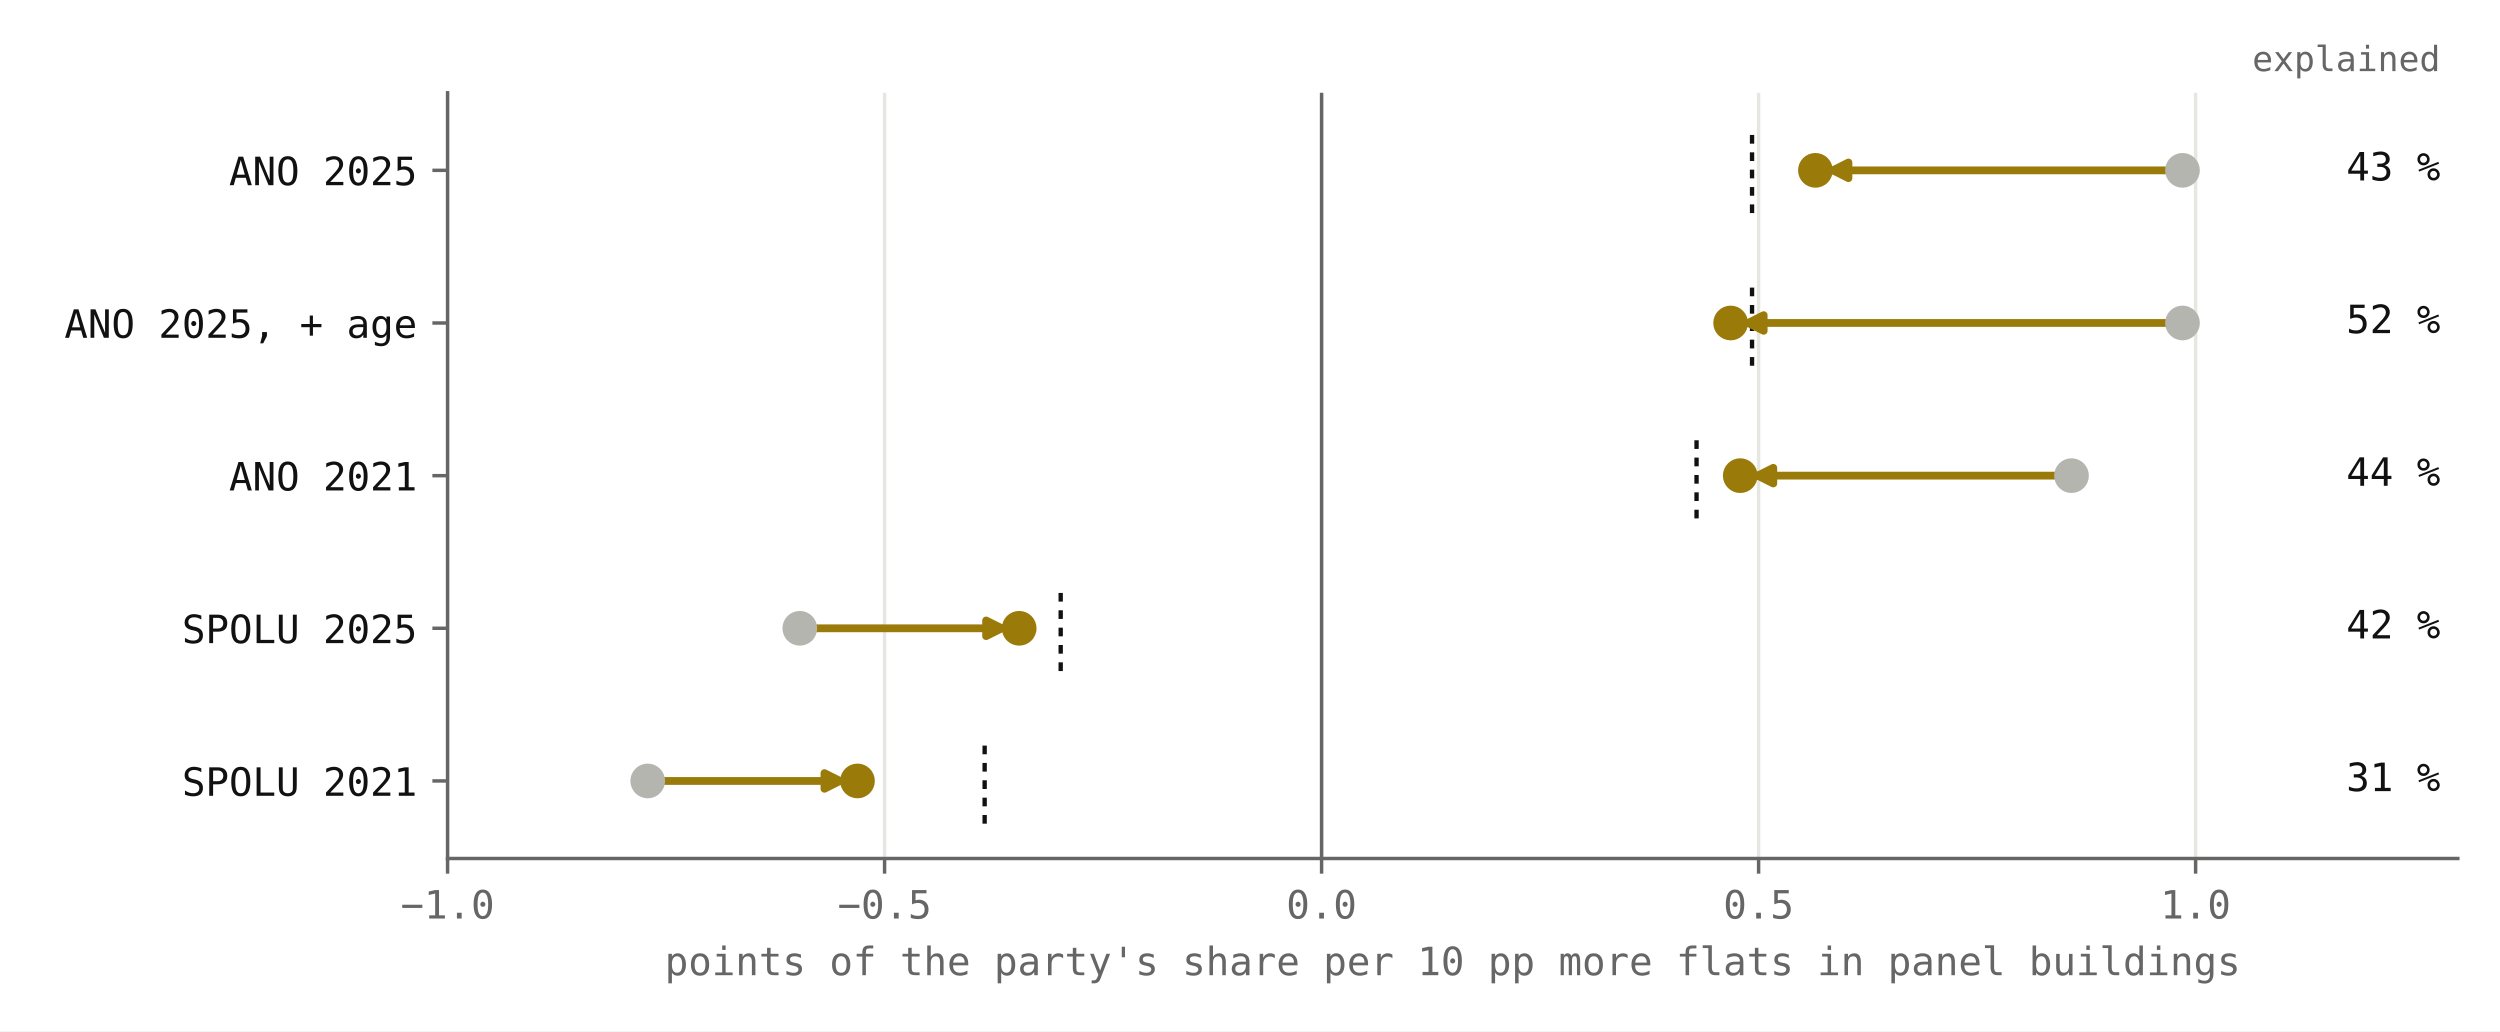
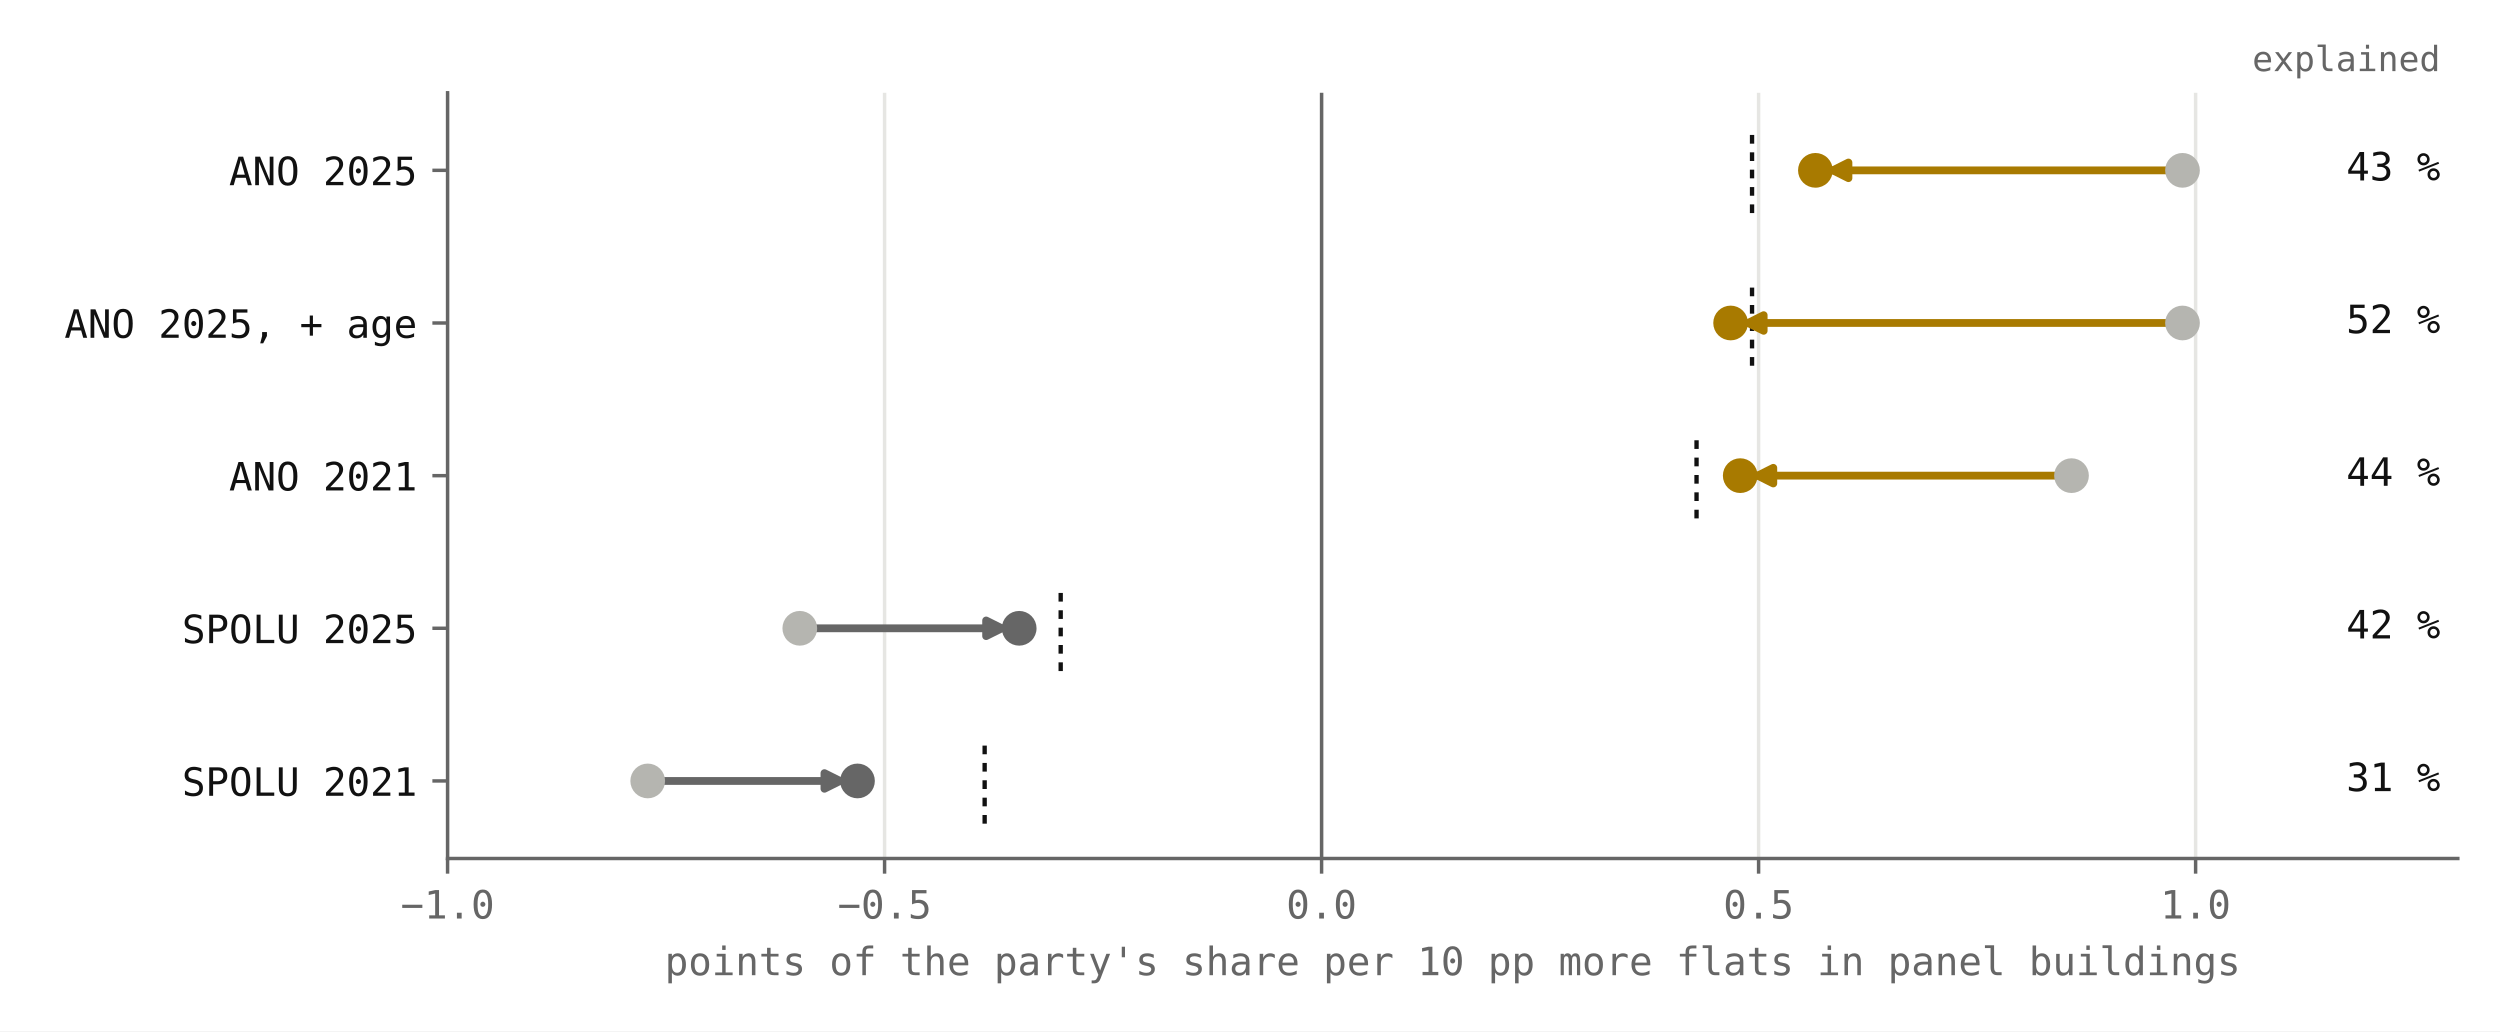
<svg xmlns="http://www.w3.org/2000/svg" xmlns:xlink="http://www.w3.org/1999/xlink" width="576pt" height="237.6pt" viewBox="0 0 576 237.6" version="1.1">
  <defs>
    <style type="text/css">*{stroke-linejoin: round; stroke-linecap: butt}</style>
  </defs>
  <g id="figure_1">
    <g id="patch_1">
      <path d="M 0 237.6  L 576 237.6  L 576 0  L 0 0  z " style="fill: #ffffff" />
    </g>
    <g id="axes_1">
      <g id="patch_2">
        <path d="M 103.12 197.798  L 566.28 197.798  L 566.28 21.379  L 103.12 21.379  z " style="fill: #ffffff" />
      </g>
      <g id="matplotlib.axis_1">
        <g id="xtick_1">
          <g id="line2d_1">
-             <path d="M 103.12 197.798  L 103.12 21.379  " clip-path="url(#pdd8286668f)" style="fill: none; stroke: #e6e6e3; stroke-width: 0.8; stroke-linecap: square" />
+             <path d="M 103.12 197.798  L 103.12 21.379  " clip-path="url(#p8cd2c07e9f)" style="fill: none; stroke: #e6e6e3; stroke-width: 0.8; stroke-linecap: square" />
          </g>
          <g id="line2d_2">
            <defs>
-               <path id="maf3cbb45b6" d="M 0 0  L 0 3.5  " style="stroke: #666666; stroke-width: 0.8" />
+               <path id="m87cfa11fd4" d="M 0 0  L 0 3.5  " style="stroke: #666666; stroke-width: 0.8" />
            </defs>
            <g>
-               <use xlink:href="#maf3cbb45b6" x="103.12" y="197.798" style="fill: #666666; stroke: #666666; stroke-width: 0.8" />
+               <use xlink:href="#m87cfa11fd4" x="103.12" y="197.798" style="fill: #666666; stroke: #666666; stroke-width: 0.8" />
            </g>
          </g>
          <g id="text_1">
            <text style="font-size: 9px; font-family: 'DejaVu Sans Mono', 'Bitstream Vera Sans Mono', 'Computer Modern Typewriter', 'Andale Mono', 'Nimbus Mono L', 'Courier New', 'Courier', 'Fixed', 'Terminal', monospace; text-anchor: middle; fill: #666666" x="103.12" y="211.636" transform="rotate(-0 103.12 211.6358)">−1.0</text>
          </g>
        </g>
        <g id="xtick_2">
          <g id="line2d_3">
-             <path d="M 203.807 197.798  L 203.807 21.379  " clip-path="url(#pdd8286668f)" style="fill: none; stroke: #e6e6e3; stroke-width: 0.8; stroke-linecap: square" />
+             <path d="M 203.807 197.798  L 203.807 21.379  " clip-path="url(#p8cd2c07e9f)" style="fill: none; stroke: #e6e6e3; stroke-width: 0.8; stroke-linecap: square" />
          </g>
          <g id="line2d_4">
            <g>
-               <use xlink:href="#maf3cbb45b6" x="203.807" y="197.798" style="fill: #666666; stroke: #666666; stroke-width: 0.8" />
+               <use xlink:href="#m87cfa11fd4" x="203.807" y="197.798" style="fill: #666666; stroke: #666666; stroke-width: 0.8" />
            </g>
          </g>
          <g id="text_2">
            <text style="font-size: 9px; font-family: 'DejaVu Sans Mono', 'Bitstream Vera Sans Mono', 'Computer Modern Typewriter', 'Andale Mono', 'Nimbus Mono L', 'Courier New', 'Courier', 'Fixed', 'Terminal', monospace; text-anchor: middle; fill: #666666" x="203.807" y="211.636" transform="rotate(-0 203.807 211.6358)">−0.5</text>
          </g>
        </g>
        <g id="xtick_3">
          <g id="line2d_5">
-             <path d="M 304.494 197.798  L 304.494 21.379  " clip-path="url(#pdd8286668f)" style="fill: none; stroke: #e6e6e3; stroke-width: 0.8; stroke-linecap: square" />
+             <path d="M 304.494 197.798  L 304.494 21.379  " clip-path="url(#p8cd2c07e9f)" style="fill: none; stroke: #e6e6e3; stroke-width: 0.8; stroke-linecap: square" />
          </g>
          <g id="line2d_6">
            <g>
-               <use xlink:href="#maf3cbb45b6" x="304.494" y="197.798" style="fill: #666666; stroke: #666666; stroke-width: 0.8" />
+               <use xlink:href="#m87cfa11fd4" x="304.494" y="197.798" style="fill: #666666; stroke: #666666; stroke-width: 0.8" />
            </g>
          </g>
          <g id="text_3">
            <text style="font-size: 9px; font-family: 'DejaVu Sans Mono', 'Bitstream Vera Sans Mono', 'Computer Modern Typewriter', 'Andale Mono', 'Nimbus Mono L', 'Courier New', 'Courier', 'Fixed', 'Terminal', monospace; text-anchor: middle; fill: #666666" x="304.494" y="211.636" transform="rotate(-0 304.4939 211.6358)">0.0</text>
          </g>
        </g>
        <g id="xtick_4">
          <g id="line2d_7">
-             <path d="M 405.181 197.798  L 405.181 21.379  " clip-path="url(#pdd8286668f)" style="fill: none; stroke: #e6e6e3; stroke-width: 0.8; stroke-linecap: square" />
+             <path d="M 405.181 197.798  L 405.181 21.379  " clip-path="url(#p8cd2c07e9f)" style="fill: none; stroke: #e6e6e3; stroke-width: 0.8; stroke-linecap: square" />
          </g>
          <g id="line2d_8">
            <g>
-               <use xlink:href="#maf3cbb45b6" x="405.181" y="197.798" style="fill: #666666; stroke: #666666; stroke-width: 0.8" />
+               <use xlink:href="#m87cfa11fd4" x="405.181" y="197.798" style="fill: #666666; stroke: #666666; stroke-width: 0.8" />
            </g>
          </g>
          <g id="text_4">
            <text style="font-size: 9px; font-family: 'DejaVu Sans Mono', 'Bitstream Vera Sans Mono', 'Computer Modern Typewriter', 'Andale Mono', 'Nimbus Mono L', 'Courier New', 'Courier', 'Fixed', 'Terminal', monospace; text-anchor: middle; fill: #666666" x="405.181" y="211.636" transform="rotate(-0 405.1809 211.6358)">0.5</text>
          </g>
        </g>
        <g id="xtick_5">
          <g id="line2d_9">
-             <path d="M 505.868 197.798  L 505.868 21.379  " clip-path="url(#pdd8286668f)" style="fill: none; stroke: #e6e6e3; stroke-width: 0.8; stroke-linecap: square" />
+             <path d="M 505.868 197.798  L 505.868 21.379  " clip-path="url(#p8cd2c07e9f)" style="fill: none; stroke: #e6e6e3; stroke-width: 0.8; stroke-linecap: square" />
          </g>
          <g id="line2d_10">
            <g>
-               <use xlink:href="#maf3cbb45b6" x="505.868" y="197.798" style="fill: #666666; stroke: #666666; stroke-width: 0.8" />
+               <use xlink:href="#m87cfa11fd4" x="505.868" y="197.798" style="fill: #666666; stroke: #666666; stroke-width: 0.8" />
            </g>
          </g>
          <g id="text_5">
            <text style="font-size: 9px; font-family: 'DejaVu Sans Mono', 'Bitstream Vera Sans Mono', 'Computer Modern Typewriter', 'Andale Mono', 'Nimbus Mono L', 'Courier New', 'Courier', 'Fixed', 'Terminal', monospace; text-anchor: middle; fill: #666666" x="505.868" y="211.636" transform="rotate(-0 505.8678 211.6358)">1.0</text>
          </g>
        </g>
        <g id="text_6">
          <text style="font-size: 9px; font-family: 'DejaVu Sans Mono', 'Bitstream Vera Sans Mono', 'Computer Modern Typewriter', 'Andale Mono', 'Nimbus Mono L', 'Courier New', 'Courier', 'Fixed', 'Terminal', monospace; text-anchor: middle; fill: #666666" x="334.7" y="224.684" transform="rotate(-0 334.7 224.6843)">points of the party's share per 10 pp more flats in panel buildings</text>
        </g>
      </g>
      <g id="matplotlib.axis_2">
        <g id="ytick_1">
          <g id="line2d_11">
            <defs>
-               <path id="mf944081fb6" d="M 0 0  L -3.5 0  " style="stroke: #666666; stroke-width: 0.8" />
+               <path id="m75bdc6925b" d="M 0 0  L -3.5 0  " style="stroke: #666666; stroke-width: 0.8" />
            </defs>
            <g>
-               <use xlink:href="#mf944081fb6" x="103.12" y="179.931" style="fill: #666666; stroke: #666666; stroke-width: 0.8" />
+               <use xlink:href="#m75bdc6925b" x="103.12" y="179.931" style="fill: #666666; stroke: #666666; stroke-width: 0.8" />
            </g>
          </g>
          <g id="text_7">
            <text style="font-size: 9px; font-family: 'DejaVu Sans Mono', 'Bitstream Vera Sans Mono', 'Computer Modern Typewriter', 'Andale Mono', 'Nimbus Mono L', 'Courier New', 'Courier', 'Fixed', 'Terminal', monospace; text-anchor: end; fill: #111111" x="96.12" y="183.35" transform="rotate(-0 96.12 183.3499)">SPOLU 2021</text>
          </g>
        </g>
        <g id="ytick_2">
          <g id="line2d_12">
            <g>
-               <use xlink:href="#mf944081fb6" x="103.12" y="144.76" style="fill: #666666; stroke: #666666; stroke-width: 0.8" />
+               <use xlink:href="#m75bdc6925b" x="103.12" y="144.76" style="fill: #666666; stroke: #666666; stroke-width: 0.8" />
            </g>
          </g>
          <g id="text_8">
            <text style="font-size: 9px; font-family: 'DejaVu Sans Mono', 'Bitstream Vera Sans Mono', 'Computer Modern Typewriter', 'Andale Mono', 'Nimbus Mono L', 'Courier New', 'Courier', 'Fixed', 'Terminal', monospace; text-anchor: end; fill: #111111" x="96.12" y="148.179" transform="rotate(-0 96.12 148.1787)">SPOLU 2025</text>
          </g>
        </g>
        <g id="ytick_3">
          <g id="line2d_13">
            <g>
-               <use xlink:href="#mf944081fb6" x="103.12" y="109.589" style="fill: #666666; stroke: #666666; stroke-width: 0.8" />
+               <use xlink:href="#m75bdc6925b" x="103.12" y="109.589" style="fill: #666666; stroke: #666666; stroke-width: 0.8" />
            </g>
          </g>
          <g id="text_9">
            <text style="font-size: 9px; font-family: 'DejaVu Sans Mono', 'Bitstream Vera Sans Mono', 'Computer Modern Typewriter', 'Andale Mono', 'Nimbus Mono L', 'Courier New', 'Courier', 'Fixed', 'Terminal', monospace; text-anchor: end; fill: #111111" x="96.12" y="113.008" transform="rotate(-0 96.12 113.0075)">ANO 2021</text>
          </g>
        </g>
        <g id="ytick_4">
          <g id="line2d_14">
            <g>
-               <use xlink:href="#mf944081fb6" x="103.12" y="74.417" style="fill: #666666; stroke: #666666; stroke-width: 0.8" />
+               <use xlink:href="#m75bdc6925b" x="103.12" y="74.417" style="fill: #666666; stroke: #666666; stroke-width: 0.8" />
            </g>
          </g>
          <g id="text_10">
            <text style="font-size: 9px; font-family: 'DejaVu Sans Mono', 'Bitstream Vera Sans Mono', 'Computer Modern Typewriter', 'Andale Mono', 'Nimbus Mono L', 'Courier New', 'Courier', 'Fixed', 'Terminal', monospace; text-anchor: end; fill: #111111" x="96.12" y="77.836" transform="rotate(-0 96.12 77.83634)">ANO 2025, + age</text>
          </g>
        </g>
        <g id="ytick_5">
          <g id="line2d_15">
            <g>
-               <use xlink:href="#mf944081fb6" x="103.12" y="39.246" style="fill: #666666; stroke: #666666; stroke-width: 0.8" />
+               <use xlink:href="#m75bdc6925b" x="103.12" y="39.246" style="fill: #666666; stroke: #666666; stroke-width: 0.8" />
            </g>
          </g>
          <g id="text_11">
            <text style="font-size: 9px; font-family: 'DejaVu Sans Mono', 'Bitstream Vera Sans Mono', 'Computer Modern Typewriter', 'Andale Mono', 'Nimbus Mono L', 'Courier New', 'Courier', 'Fixed', 'Terminal', monospace; text-anchor: end; fill: #111111" x="96.12" y="42.665" transform="rotate(-0 96.12 42.66517)">ANO 2025</text>
          </g>
        </g>
      </g>
      <g id="line2d_16">
-         <path d="M 226.864 189.779  L 226.864 170.083  " clip-path="url(#pdd8286668f)" style="fill: none; stroke-dasharray: 2,2; stroke-dashoffset: 0; stroke: #111111" />
+         <path d="M 226.864 189.779  L 226.864 170.083  " clip-path="url(#p8cd2c07e9f)" style="fill: none; stroke-dasharray: 2,2; stroke-dashoffset: 0; stroke: #111111" />
      </g>
      <g id="line2d_17">
-         <path d="M 244.384 154.608  L 244.384 134.912  " clip-path="url(#pdd8286668f)" style="fill: none; stroke-dasharray: 2,2; stroke-dashoffset: 0; stroke: #111111" />
+         <path d="M 244.384 154.608  L 244.384 134.912  " clip-path="url(#p8cd2c07e9f)" style="fill: none; stroke-dasharray: 2,2; stroke-dashoffset: 0; stroke: #111111" />
      </g>
      <g id="line2d_18">
-         <path d="M 390.883 119.437  L 390.883 99.741  " clip-path="url(#pdd8286668f)" style="fill: none; stroke-dasharray: 2,2; stroke-dashoffset: 0; stroke: #111111" />
+         <path d="M 390.883 119.437  L 390.883 99.741  " clip-path="url(#p8cd2c07e9f)" style="fill: none; stroke-dasharray: 2,2; stroke-dashoffset: 0; stroke: #111111" />
      </g>
      <g id="line2d_19">
-         <path d="M 403.671 84.265  L 403.671 64.569  " clip-path="url(#pdd8286668f)" style="fill: none; stroke-dasharray: 2,2; stroke-dashoffset: 0; stroke: #111111" />
+         <path d="M 403.671 84.265  L 403.671 64.569  " clip-path="url(#p8cd2c07e9f)" style="fill: none; stroke-dasharray: 2,2; stroke-dashoffset: 0; stroke: #111111" />
      </g>
      <g id="line2d_20">
-         <path d="M 403.671 49.094  L 403.671 29.398  " clip-path="url(#pdd8286668f)" style="fill: none; stroke-dasharray: 2,2; stroke-dashoffset: 0; stroke: #111111" />
+         <path d="M 403.671 49.094  L 403.671 29.398  " clip-path="url(#p8cd2c07e9f)" style="fill: none; stroke-dasharray: 2,2; stroke-dashoffset: 0; stroke: #111111" />
      </g>
      <g id="line2d_21">
-         <path d="M 304.494 197.798  L 304.494 21.379  " clip-path="url(#pdd8286668f)" style="fill: none; stroke: #666666; stroke-width: 0.8; stroke-linecap: square" />
+         <path d="M 304.494 197.798  L 304.494 21.379  " clip-path="url(#p8cd2c07e9f)" style="fill: none; stroke: #666666; stroke-width: 0.8; stroke-linecap: square" />
      </g>
      <g id="patch_3">
        <path d="M 103.12 197.798  L 103.12 21.379  " style="fill: none; stroke: #666666; stroke-width: 0.8; stroke-linejoin: miter; stroke-linecap: square" />
      </g>
      <g id="patch_4">
        <path d="M 103.12 197.798  L 566.28 197.798  " style="fill: none; stroke: #666666; stroke-width: 0.8; stroke-linejoin: miter; stroke-linecap: square" />
      </g>
      <g id="patch_5">
-         <path d="M 151.238 179.931  Q 173.401 179.931 193.553 179.931  " style="fill: none; stroke: #9a7b0a; stroke-width: 1.8; stroke-linecap: round" />
-         <path d="M 189.953 178.131  L 193.553 179.931  L 189.953 181.731  z " style="fill: #9a7b0a; stroke: #9a7b0a; stroke-width: 1.8; stroke-linecap: round" />
+         <path d="M 151.238 179.931  Q 173.401 179.931 193.553 179.931  " style="fill: none; stroke: #666666; stroke-width: 1.8; stroke-linecap: round" />
+         <path d="M 189.953 178.131  L 193.553 179.931  L 189.953 181.731  z " style="fill: #666666; stroke: #666666; stroke-width: 1.8; stroke-linecap: round" />
      </g>
      <g id="line2d_22">
        <defs>
-           <path id="m830a5ee313" d="M 0 3.5  C 0.928 3.5 1.819 3.131 2.475 2.475  C 3.131 1.819 3.5 0.928 3.5 0  C 3.5 -0.928 3.131 -1.819 2.475 -2.475  C 1.819 -3.131 0.928 -3.5 0 -3.5  C -0.928 -3.5 -1.819 -3.131 -2.475 -2.475  C -3.131 -1.819 -3.5 -0.928 -3.5 0  C -3.5 0.928 -3.131 1.819 -2.475 2.475  C -1.819 3.131 -0.928 3.5 0 3.5  z " style="stroke: #b5b5b0" />
+           <path id="mfab1b202de" d="M 0 3.5  C 0.928 3.5 1.819 3.131 2.475 2.475  C 3.131 1.819 3.5 0.928 3.5 0  C 3.5 -0.928 3.131 -1.819 2.475 -2.475  C 1.819 -3.131 0.928 -3.5 0 -3.5  C -0.928 -3.5 -1.819 -3.131 -2.475 -2.475  C -3.131 -1.819 -3.5 -0.928 -3.5 0  C -3.5 0.928 -3.131 1.819 -2.475 2.475  C -1.819 3.131 -0.928 3.5 0 3.5  z " style="stroke: #b5b5b0" />
        </defs>
-         <g clip-path="url(#pdd8286668f)">
-           <use xlink:href="#m830a5ee313" x="149.235" y="179.931" style="fill: #b5b5b0; stroke: #b5b5b0" />
+         <g clip-path="url(#p8cd2c07e9f)">
+           <use xlink:href="#mfab1b202de" x="149.235" y="179.931" style="fill: #b5b5b0; stroke: #b5b5b0" />
        </g>
      </g>
      <g id="line2d_23">
        <defs>
-           <path id="m186798616a" d="M 0 3.5  C 0.928 3.5 1.819 3.131 2.475 2.475  C 3.131 1.819 3.5 0.928 3.5 0  C 3.5 -0.928 3.131 -1.819 2.475 -2.475  C 1.819 -3.131 0.928 -3.5 0 -3.5  C -0.928 -3.5 -1.819 -3.131 -2.475 -2.475  C -3.131 -1.819 -3.5 -0.928 -3.5 0  C -3.5 0.928 -3.131 1.819 -2.475 2.475  C -1.819 3.131 -0.928 3.5 0 3.5  z " style="stroke: #9a7b0a" />
+           <path id="mb73d3f76b6" d="M 0 3.5  C 0.928 3.5 1.819 3.131 2.475 2.475  C 3.131 1.819 3.5 0.928 3.5 0  C 3.5 -0.928 3.131 -1.819 2.475 -2.475  C 1.819 -3.131 0.928 -3.5 0 -3.5  C -0.928 -3.5 -1.819 -3.131 -2.475 -2.475  C -3.131 -1.819 -3.5 -0.928 -3.5 0  C -3.5 0.928 -3.131 1.819 -2.475 2.475  C -1.819 3.131 -0.928 3.5 0 3.5  z " style="stroke: #666666" />
        </defs>
-         <g clip-path="url(#pdd8286668f)">
-           <use xlink:href="#m186798616a" x="197.564" y="179.931" style="fill: #9a7b0a; stroke: #9a7b0a" />
+         <g clip-path="url(#p8cd2c07e9f)">
+           <use xlink:href="#mb73d3f76b6" x="197.564" y="179.931" style="fill: #666666; stroke: #666666" />
        </g>
      </g>
      <g id="text_12">
        <text style="font-size: 9px; font-family: 'DejaVu Sans Mono', 'Bitstream Vera Sans Mono', 'Computer Modern Typewriter', 'Andale Mono', 'Nimbus Mono L', 'Courier New', 'Courier', 'Fixed', 'Terminal', monospace; text-anchor: end; fill: #111111" x="562.253" y="182.269" transform="rotate(-0 562.2525 182.2688)">31 %</text>
      </g>
      <g id="patch_6">
-         <path d="M 186.276 144.76  Q 209.547 144.76 230.806 144.76  " style="fill: none; stroke: #9a7b0a; stroke-width: 1.8; stroke-linecap: round" />
-         <path d="M 227.206 142.96  L 230.806 144.76  L 227.206 146.56  z " style="fill: #9a7b0a; stroke: #9a7b0a; stroke-width: 1.8; stroke-linecap: round" />
+         <path d="M 186.276 144.76  Q 209.547 144.76 230.806 144.76  " style="fill: none; stroke: #666666; stroke-width: 1.8; stroke-linecap: round" />
+         <path d="M 227.206 142.96  L 230.806 144.76  L 227.206 146.56  z " style="fill: #666666; stroke: #666666; stroke-width: 1.8; stroke-linecap: round" />
      </g>
      <g id="line2d_24">
-         <g clip-path="url(#pdd8286668f)">
-           <use xlink:href="#m830a5ee313" x="184.274" y="144.76" style="fill: #b5b5b0; stroke: #b5b5b0" />
+         <g clip-path="url(#p8cd2c07e9f)">
+           <use xlink:href="#mfab1b202de" x="184.274" y="144.76" style="fill: #b5b5b0; stroke: #b5b5b0" />
        </g>
      </g>
      <g id="line2d_25">
-         <g clip-path="url(#pdd8286668f)">
-           <use xlink:href="#m186798616a" x="234.819" y="144.76" style="fill: #9a7b0a; stroke: #9a7b0a" />
+         <g clip-path="url(#p8cd2c07e9f)">
+           <use xlink:href="#mb73d3f76b6" x="234.819" y="144.76" style="fill: #666666; stroke: #666666" />
        </g>
      </g>
      <g id="text_13">
        <text style="font-size: 9px; font-family: 'DejaVu Sans Mono', 'Bitstream Vera Sans Mono', 'Computer Modern Typewriter', 'Andale Mono', 'Nimbus Mono L', 'Courier New', 'Courier', 'Fixed', 'Terminal', monospace; text-anchor: end; fill: #111111" x="562.253" y="147.098" transform="rotate(-0 562.2525 147.0976)">42 %</text>
      </g>
      <g id="patch_7">
-         <path d="M 475.274 109.589  Q 439.113 109.589 404.965 109.589  " style="fill: none; stroke: #9a7b0a; stroke-width: 1.8; stroke-linecap: round" />
-         <path d="M 408.565 111.389  L 404.965 109.589  L 408.565 107.789  z " style="fill: #9a7b0a; stroke: #9a7b0a; stroke-width: 1.8; stroke-linecap: round" />
+         <path d="M 475.274 109.589  Q 439.113 109.589 404.965 109.589  " style="fill: none; stroke: #a87a00; stroke-width: 1.8; stroke-linecap: round" />
+         <path d="M 408.565 111.389  L 404.965 109.589  L 408.565 107.789  z " style="fill: #a87a00; stroke: #a87a00; stroke-width: 1.8; stroke-linecap: round" />
      </g>
      <g id="line2d_26">
-         <g clip-path="url(#pdd8286668f)">
-           <use xlink:href="#m830a5ee313" x="477.273" y="109.589" style="fill: #b5b5b0; stroke: #b5b5b0" />
+         <g clip-path="url(#p8cd2c07e9f)">
+           <use xlink:href="#mfab1b202de" x="477.273" y="109.589" style="fill: #b5b5b0; stroke: #b5b5b0" />
        </g>
      </g>
      <g id="line2d_27">
-         <g clip-path="url(#pdd8286668f)">
-           <use xlink:href="#m186798616a" x="400.952" y="109.589" style="fill: #9a7b0a; stroke: #9a7b0a" />
+         <defs>
+           <path id="mf8a80876f8" d="M 0 3.5  C 0.928 3.5 1.819 3.131 2.475 2.475  C 3.131 1.819 3.5 0.928 3.5 0  C 3.5 -0.928 3.131 -1.819 2.475 -2.475  C 1.819 -3.131 0.928 -3.5 0 -3.5  C -0.928 -3.5 -1.819 -3.131 -2.475 -2.475  C -3.131 -1.819 -3.5 -0.928 -3.5 0  C -3.5 0.928 -3.131 1.819 -2.475 2.475  C -1.819 3.131 -0.928 3.5 0 3.5  z " style="stroke: #a87a00" />
+         </defs>
+         <g clip-path="url(#p8cd2c07e9f)">
+           <use xlink:href="#mf8a80876f8" x="400.952" y="109.589" style="fill: #a87a00; stroke: #a87a00" />
        </g>
      </g>
      <g id="text_14">
        <text style="font-size: 9px; font-family: 'DejaVu Sans Mono', 'Bitstream Vera Sans Mono', 'Computer Modern Typewriter', 'Andale Mono', 'Nimbus Mono L', 'Courier New', 'Courier', 'Fixed', 'Terminal', monospace; text-anchor: end; fill: #111111" x="562.253" y="111.926" transform="rotate(-0 562.2525 111.9265)">44 %</text>
      </g>
      <g id="patch_8">
-         <path d="M 500.849 74.417  Q 450.792 74.417 402.747 74.417  " style="fill: none; stroke: #9a7b0a; stroke-width: 1.8; stroke-linecap: round" />
-         <path d="M 406.347 76.217  L 402.747 74.417  L 406.347 72.617  z " style="fill: #9a7b0a; stroke: #9a7b0a; stroke-width: 1.8; stroke-linecap: round" />
+         <path d="M 500.849 74.417  Q 450.792 74.417 402.747 74.417  " style="fill: none; stroke: #a87a00; stroke-width: 1.8; stroke-linecap: round" />
+         <path d="M 406.347 76.217  L 402.747 74.417  L 406.347 72.617  z " style="fill: #a87a00; stroke: #a87a00; stroke-width: 1.8; stroke-linecap: round" />
      </g>
      <g id="line2d_28">
-         <g clip-path="url(#pdd8286668f)">
-           <use xlink:href="#m830a5ee313" x="502.847" y="74.417" style="fill: #b5b5b0; stroke: #b5b5b0" />
+         <g clip-path="url(#p8cd2c07e9f)">
+           <use xlink:href="#mfab1b202de" x="502.847" y="74.417" style="fill: #b5b5b0; stroke: #b5b5b0" />
        </g>
      </g>
      <g id="line2d_29">
-         <g clip-path="url(#pdd8286668f)">
-           <use xlink:href="#m186798616a" x="398.737" y="74.417" style="fill: #9a7b0a; stroke: #9a7b0a" />
+         <g clip-path="url(#p8cd2c07e9f)">
+           <use xlink:href="#mf8a80876f8" x="398.737" y="74.417" style="fill: #a87a00; stroke: #a87a00" />
        </g>
      </g>
      <g id="text_15">
        <text style="font-size: 9px; font-family: 'DejaVu Sans Mono', 'Bitstream Vera Sans Mono', 'Computer Modern Typewriter', 'Andale Mono', 'Nimbus Mono L', 'Courier New', 'Courier', 'Fixed', 'Terminal', monospace; text-anchor: end; fill: #111111" x="562.253" y="76.755" transform="rotate(-0 562.2525 76.75529)">52 %</text>
      </g>
      <g id="patch_9">
-         <path d="M 500.847 39.246  Q 460.558 39.246 422.281 39.246  " style="fill: none; stroke: #9a7b0a; stroke-width: 1.8; stroke-linecap: round" />
-         <path d="M 425.881 41.046  L 422.281 39.246  L 425.881 37.446  z " style="fill: #9a7b0a; stroke: #9a7b0a; stroke-width: 1.8; stroke-linecap: round" />
+         <path d="M 500.847 39.246  Q 460.558 39.246 422.281 39.246  " style="fill: none; stroke: #a87a00; stroke-width: 1.8; stroke-linecap: round" />
+         <path d="M 425.881 41.046  L 422.281 39.246  L 425.881 37.446  z " style="fill: #a87a00; stroke: #a87a00; stroke-width: 1.8; stroke-linecap: round" />
      </g>
      <g id="line2d_30">
-         <g clip-path="url(#pdd8286668f)">
-           <use xlink:href="#m830a5ee313" x="502.847" y="39.246" style="fill: #b5b5b0; stroke: #b5b5b0" />
+         <g clip-path="url(#p8cd2c07e9f)">
+           <use xlink:href="#mfab1b202de" x="502.847" y="39.246" style="fill: #b5b5b0; stroke: #b5b5b0" />
        </g>
      </g>
      <g id="line2d_31">
-         <g clip-path="url(#pdd8286668f)">
-           <use xlink:href="#m186798616a" x="418.27" y="39.246" style="fill: #9a7b0a; stroke: #9a7b0a" />
+         <g clip-path="url(#p8cd2c07e9f)">
+           <use xlink:href="#mf8a80876f8" x="418.27" y="39.246" style="fill: #a87a00; stroke: #a87a00" />
        </g>
      </g>
      <g id="text_16">
        <text style="font-size: 9px; font-family: 'DejaVu Sans Mono', 'Bitstream Vera Sans Mono', 'Computer Modern Typewriter', 'Andale Mono', 'Nimbus Mono L', 'Courier New', 'Courier', 'Fixed', 'Terminal', monospace; text-anchor: end; fill: #111111" x="562.253" y="41.584" transform="rotate(-0 562.2525 41.58411)">43 %</text>
      </g>
      <g id="text_17">
        <text style="font-size: 8px; font-family: 'DejaVu Sans Mono', 'Bitstream Vera Sans Mono', 'Computer Modern Typewriter', 'Andale Mono', 'Nimbus Mono L', 'Courier New', 'Courier', 'Fixed', 'Terminal', monospace; text-anchor: end; fill: #666666" x="562.253" y="16.385" transform="rotate(-0 562.2525 16.38496)">explained</text>
      </g>
    </g>
  </g>
  <defs>
-     <clipPath id="pdd8286668f">
+     <clipPath id="p8cd2c07e9f">
      <rect x="103.12" y="21.379" width="463.16" height="176.419" />
    </clipPath>
  </defs>
</svg>
